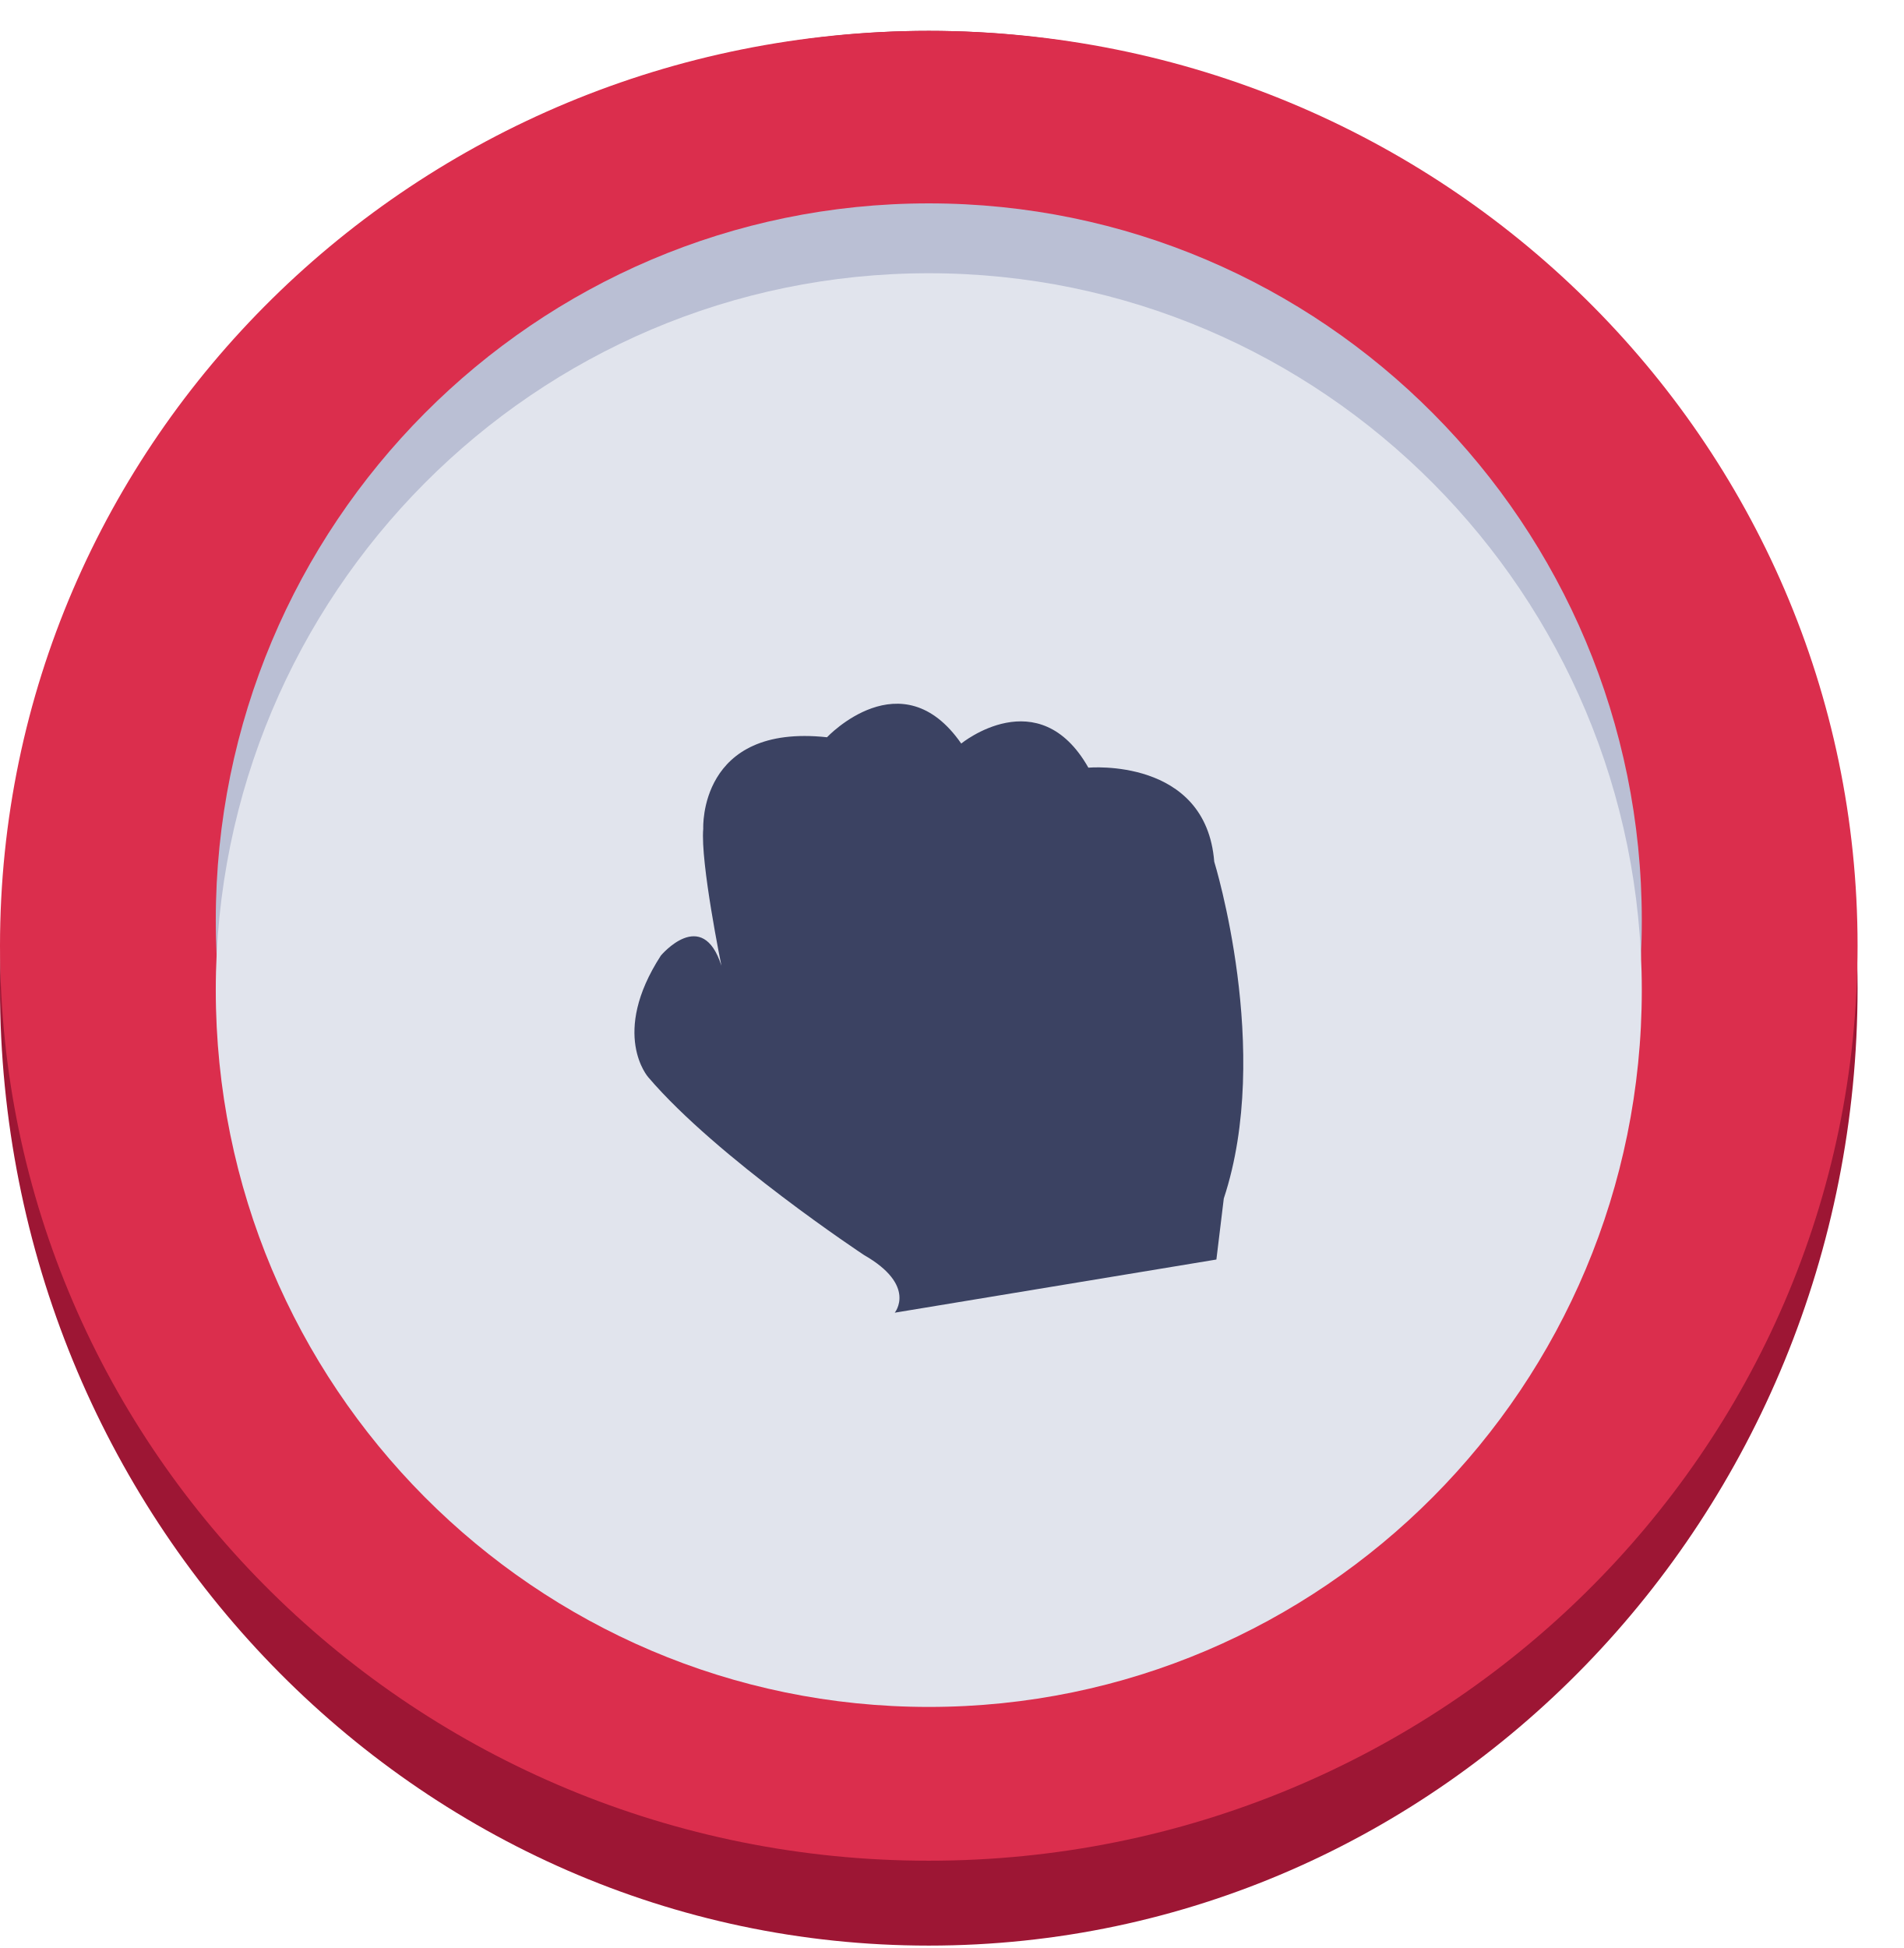
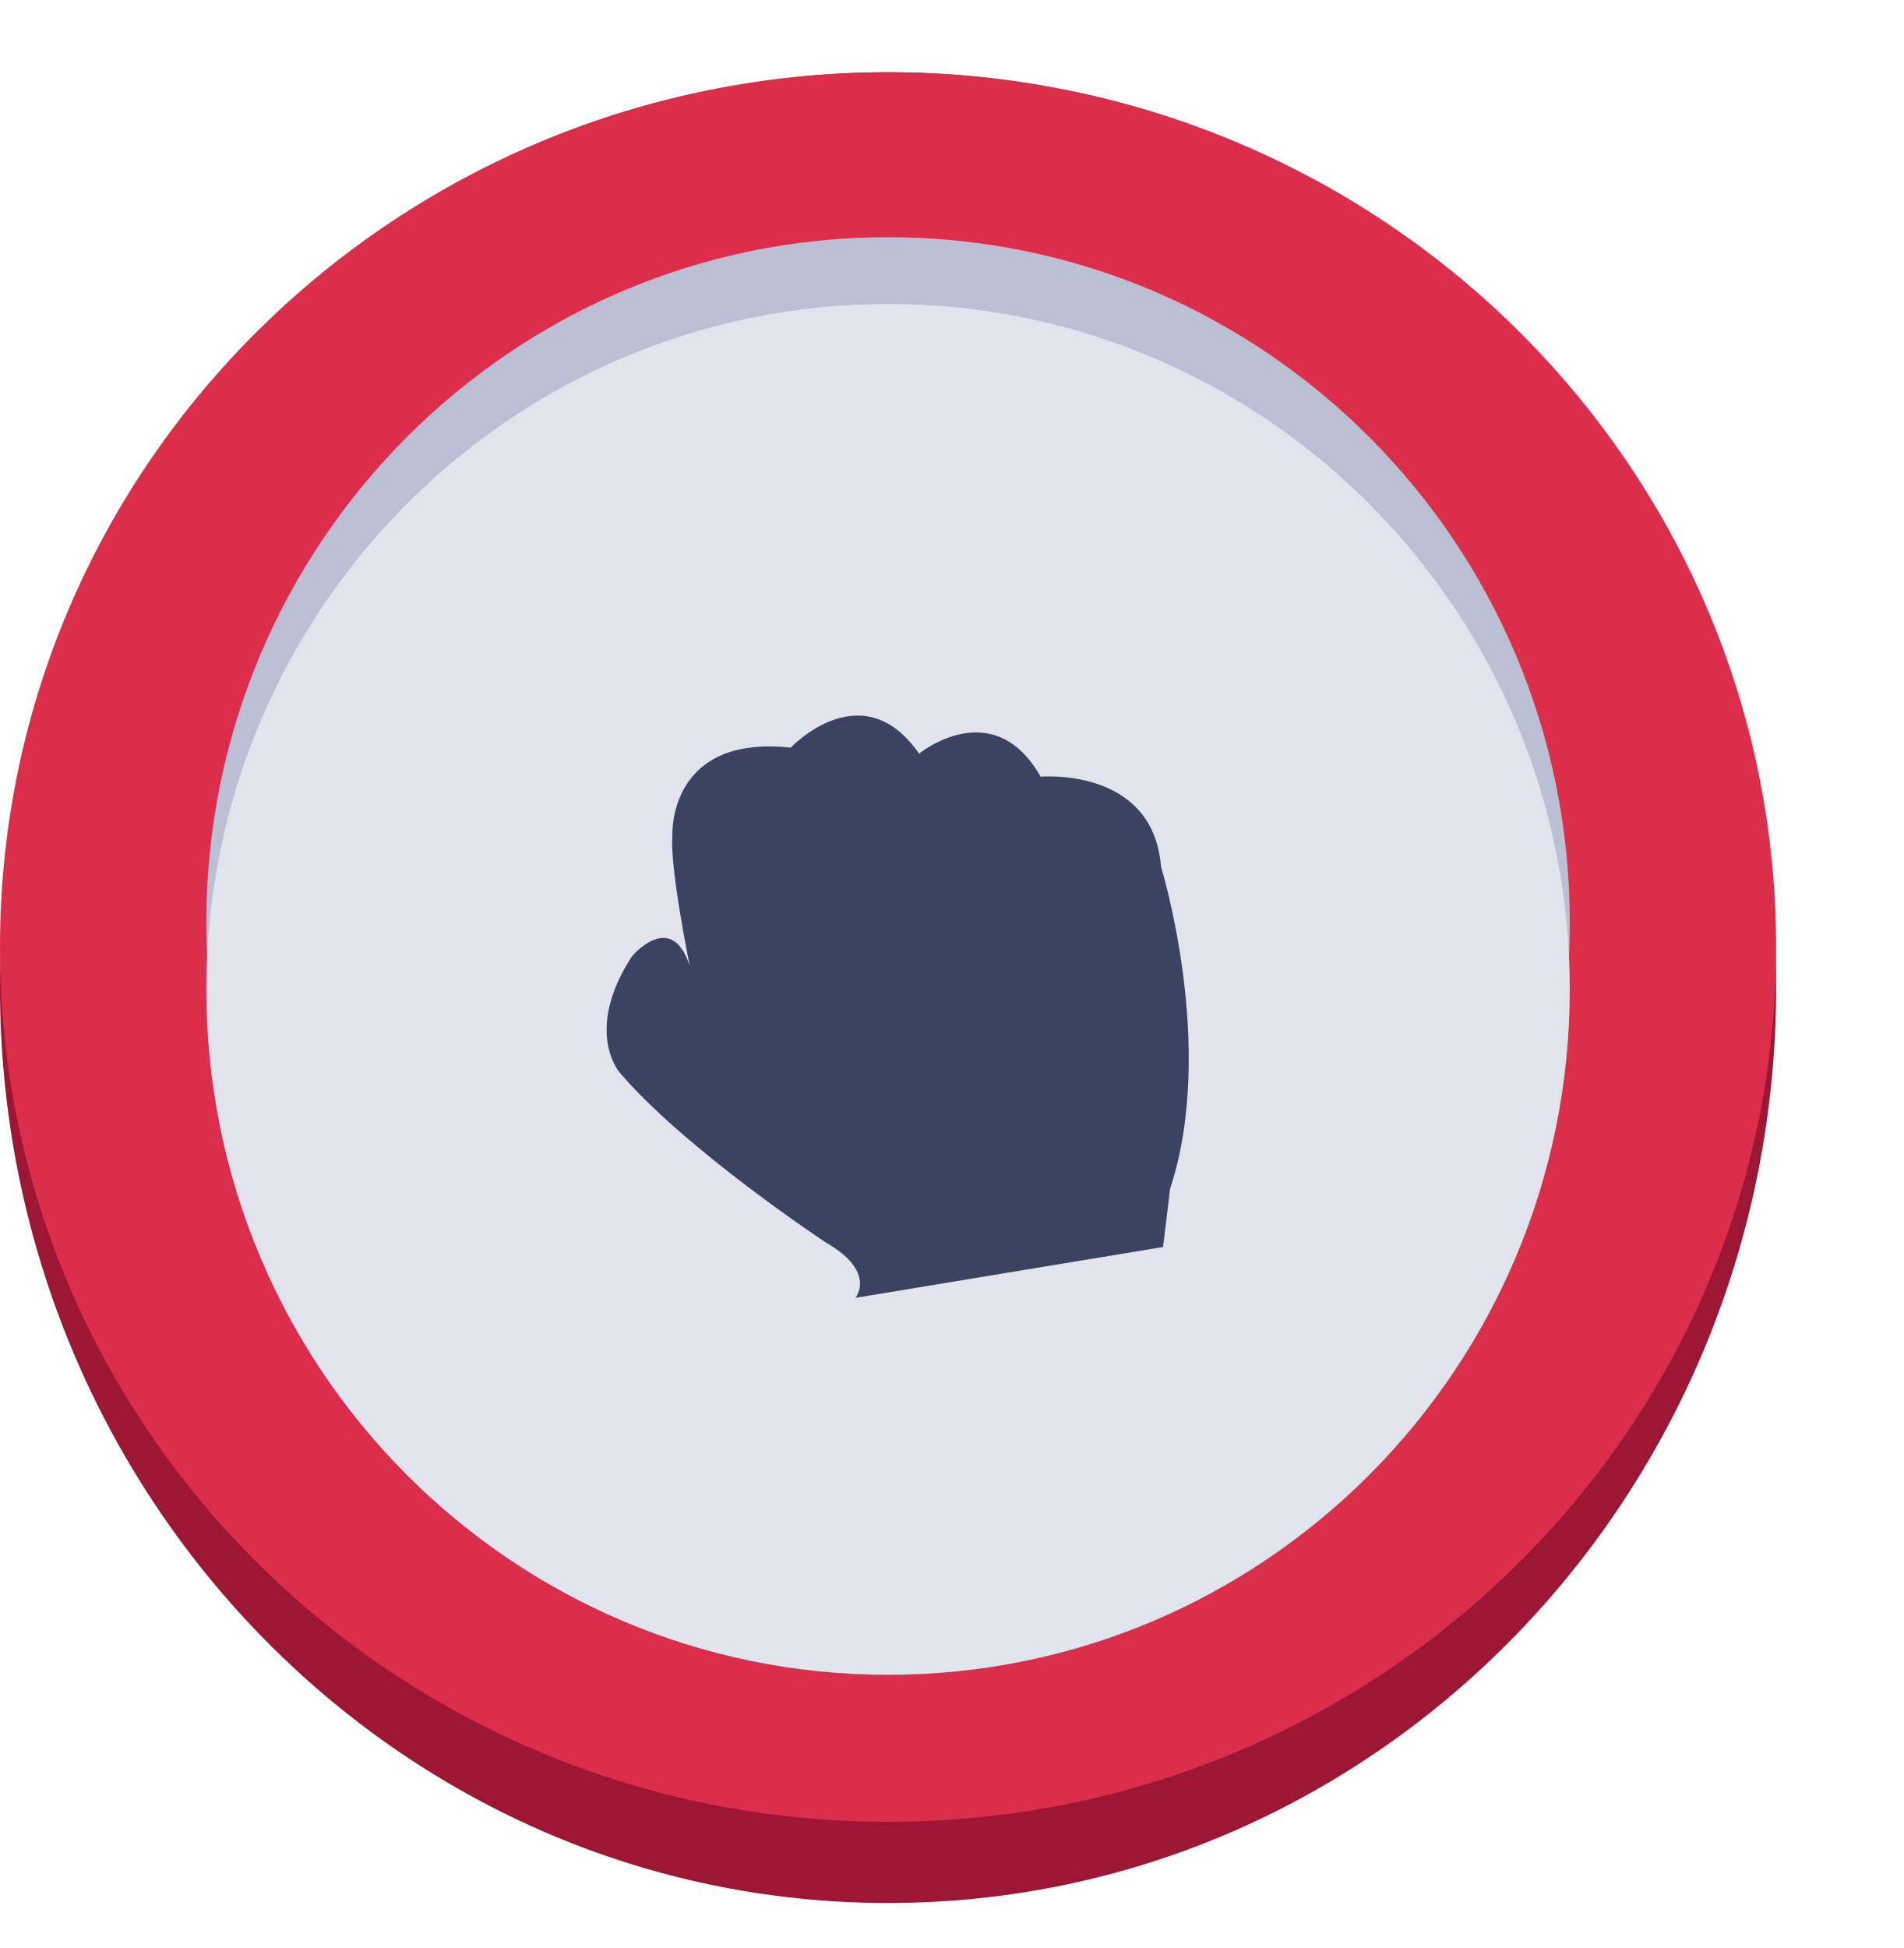
- <svg xmlns="http://www.w3.org/2000/svg" viewBox="0 4 109 100" width="129" height="132">
+ <svg xmlns="http://www.w3.org/2000/svg" viewBox="0 4 114 100" width="129" height="132">
  <ellipse cx="53.189" cy="54.815" fill="#9D1634" rx="53.189" ry="54.815" />
  <ellipse cx="53.189" cy="52.385" fill="#DB2E4D" rx="53.189" ry="52.385" />
  <g transform="translate(12.357 12.421)">
    <ellipse cx="40.832" cy="38.5" fill="#BABFD4" rx="40.832" ry="41.044" />
    <ellipse cx="40.832" cy="42.5" fill="#E1E4ED" rx="40.832" ry="41.044" />
    <path fill="#3B4262" d="M57.179 35.15c-.475-5.997-7.208-5.385-7.208-5.385-2.842-5.01-7.281-1.381-7.281-1.381-3.41-4.911-7.687-.36-7.687-.36-7.373-.796-7.087 5.234-7.087 5.234-.173 1.917 1.04 7.847 1.04 7.847-1.094-3.418-3.467-.581-3.467-.581-2.917 4.502-.721 6.967-.721 6.967 3.947 4.626 12.357 10.18 12.357 10.18 3.046 1.745 1.757 3.3 1.757 3.3l18.42-3.044.424-3.494c2.8-8.472-.547-19.284-.547-19.284z" />
  </g>
</svg>
